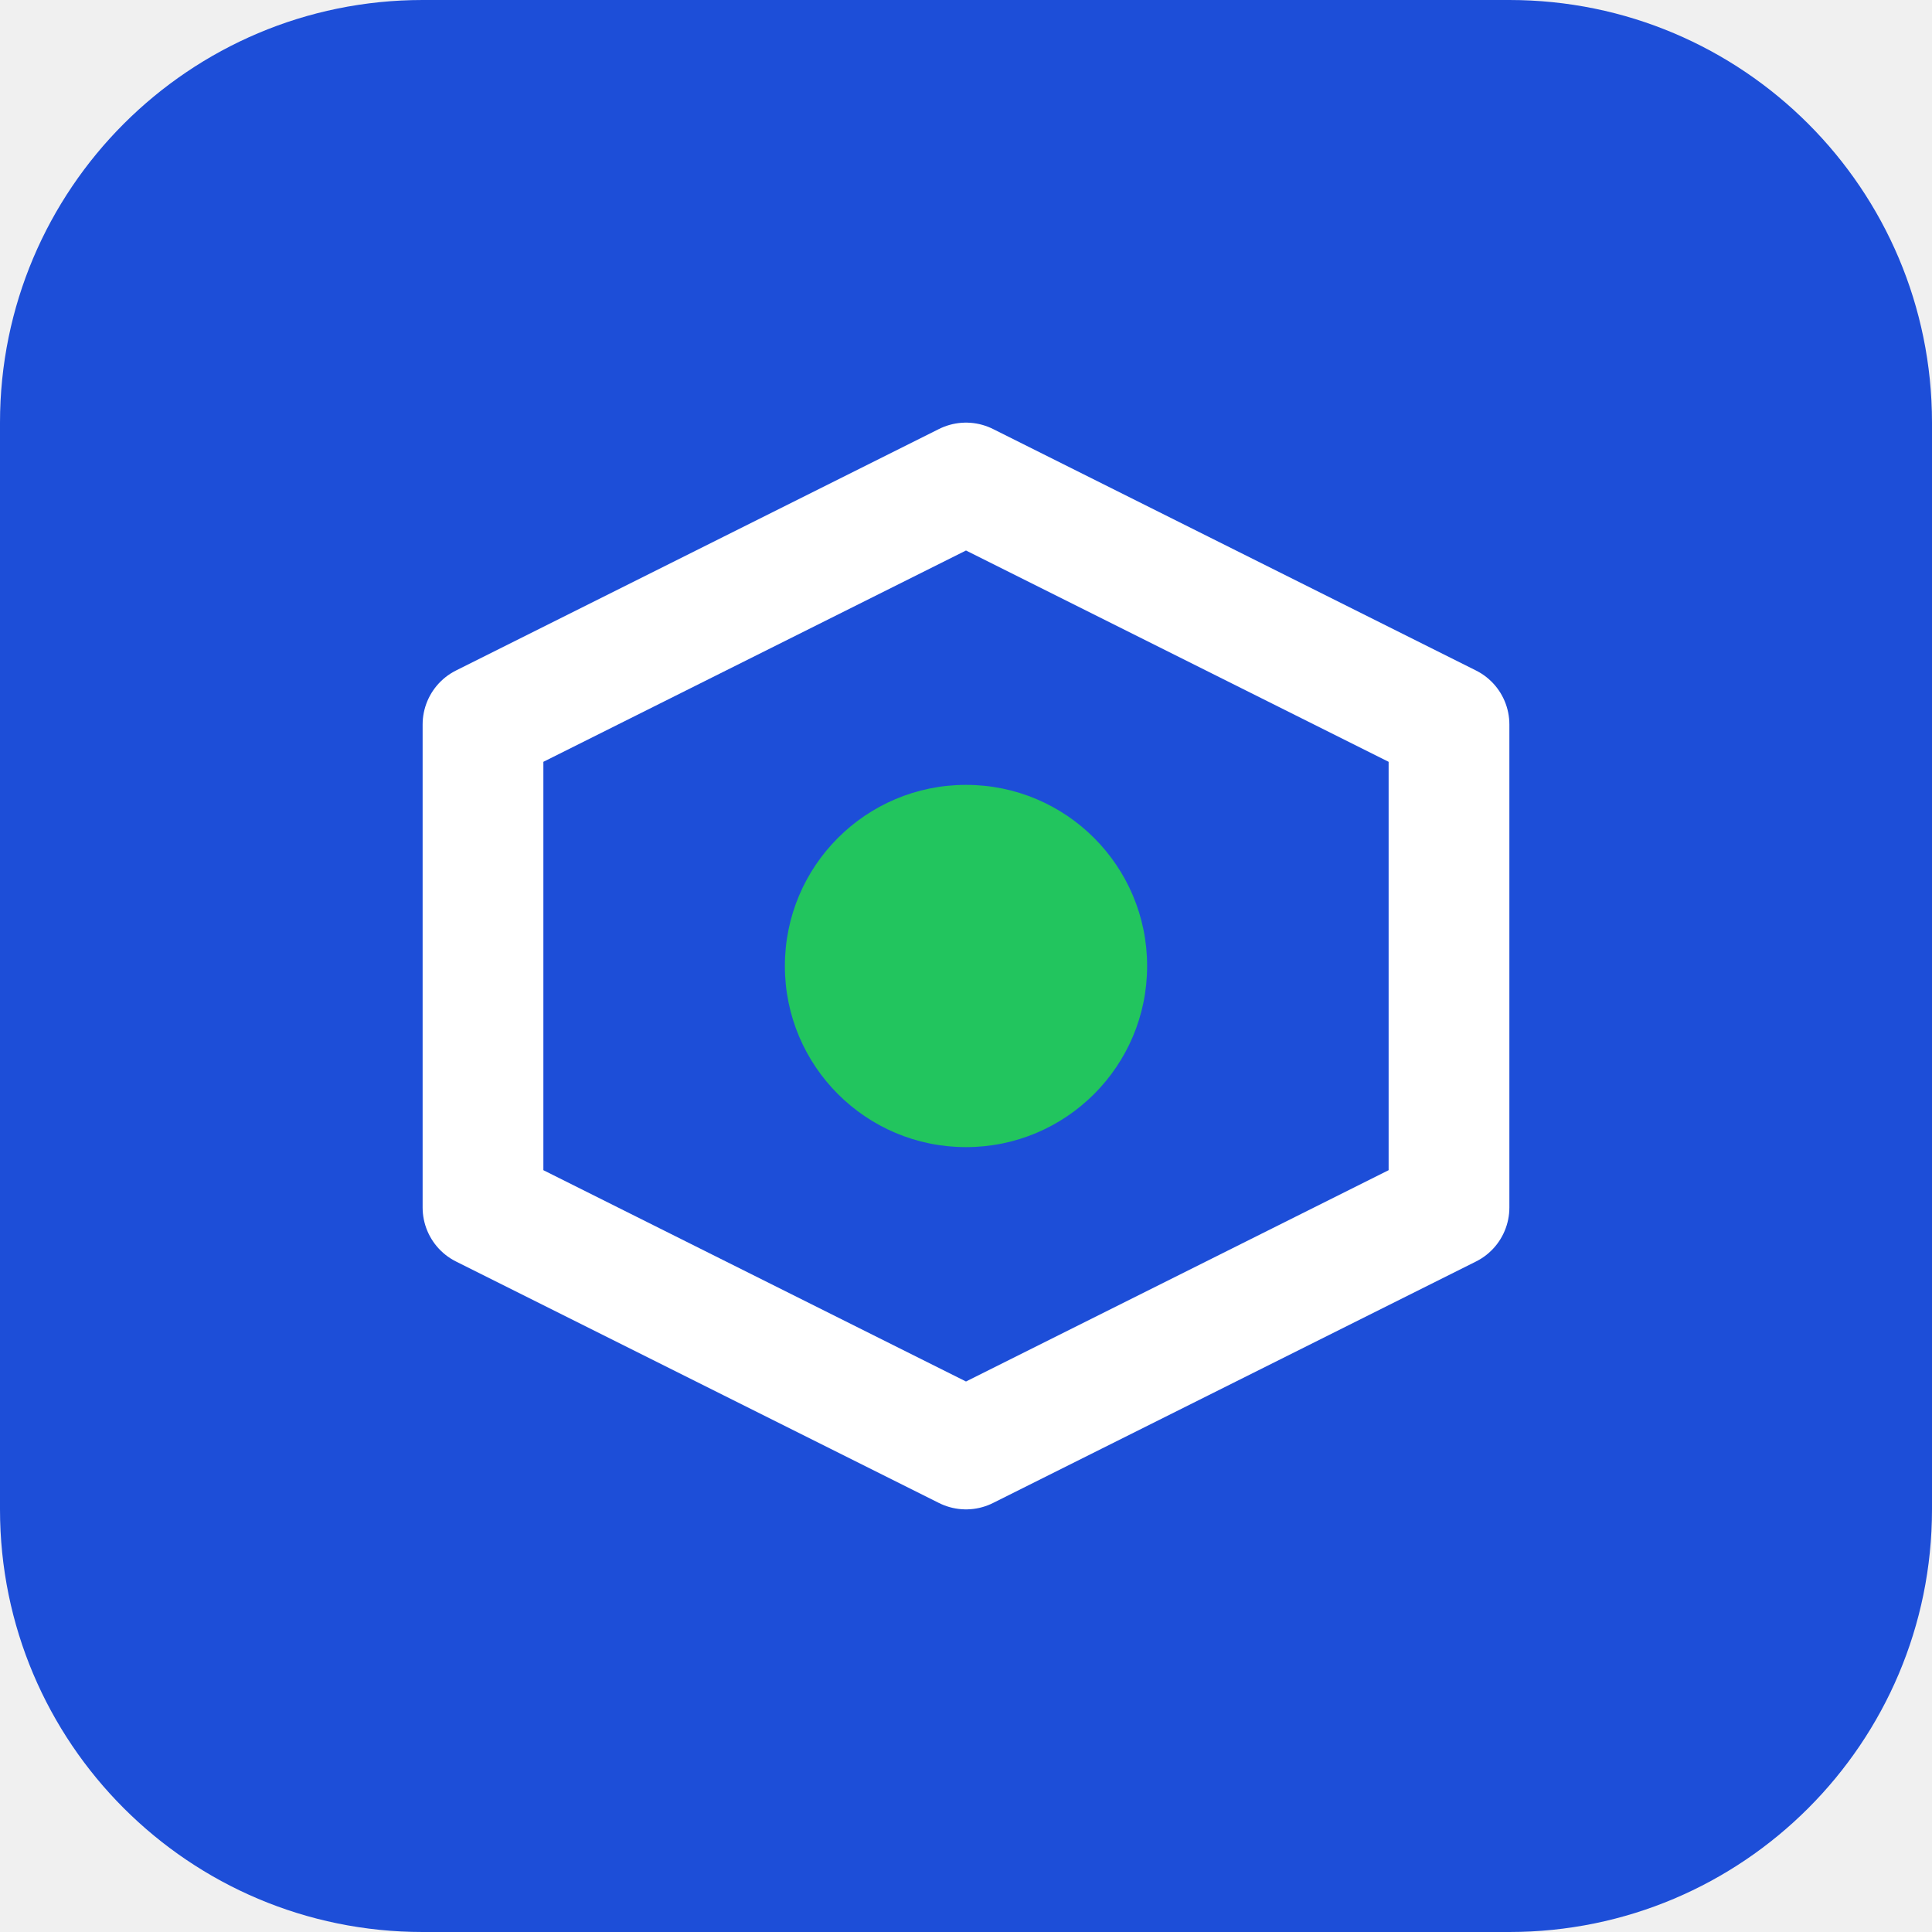
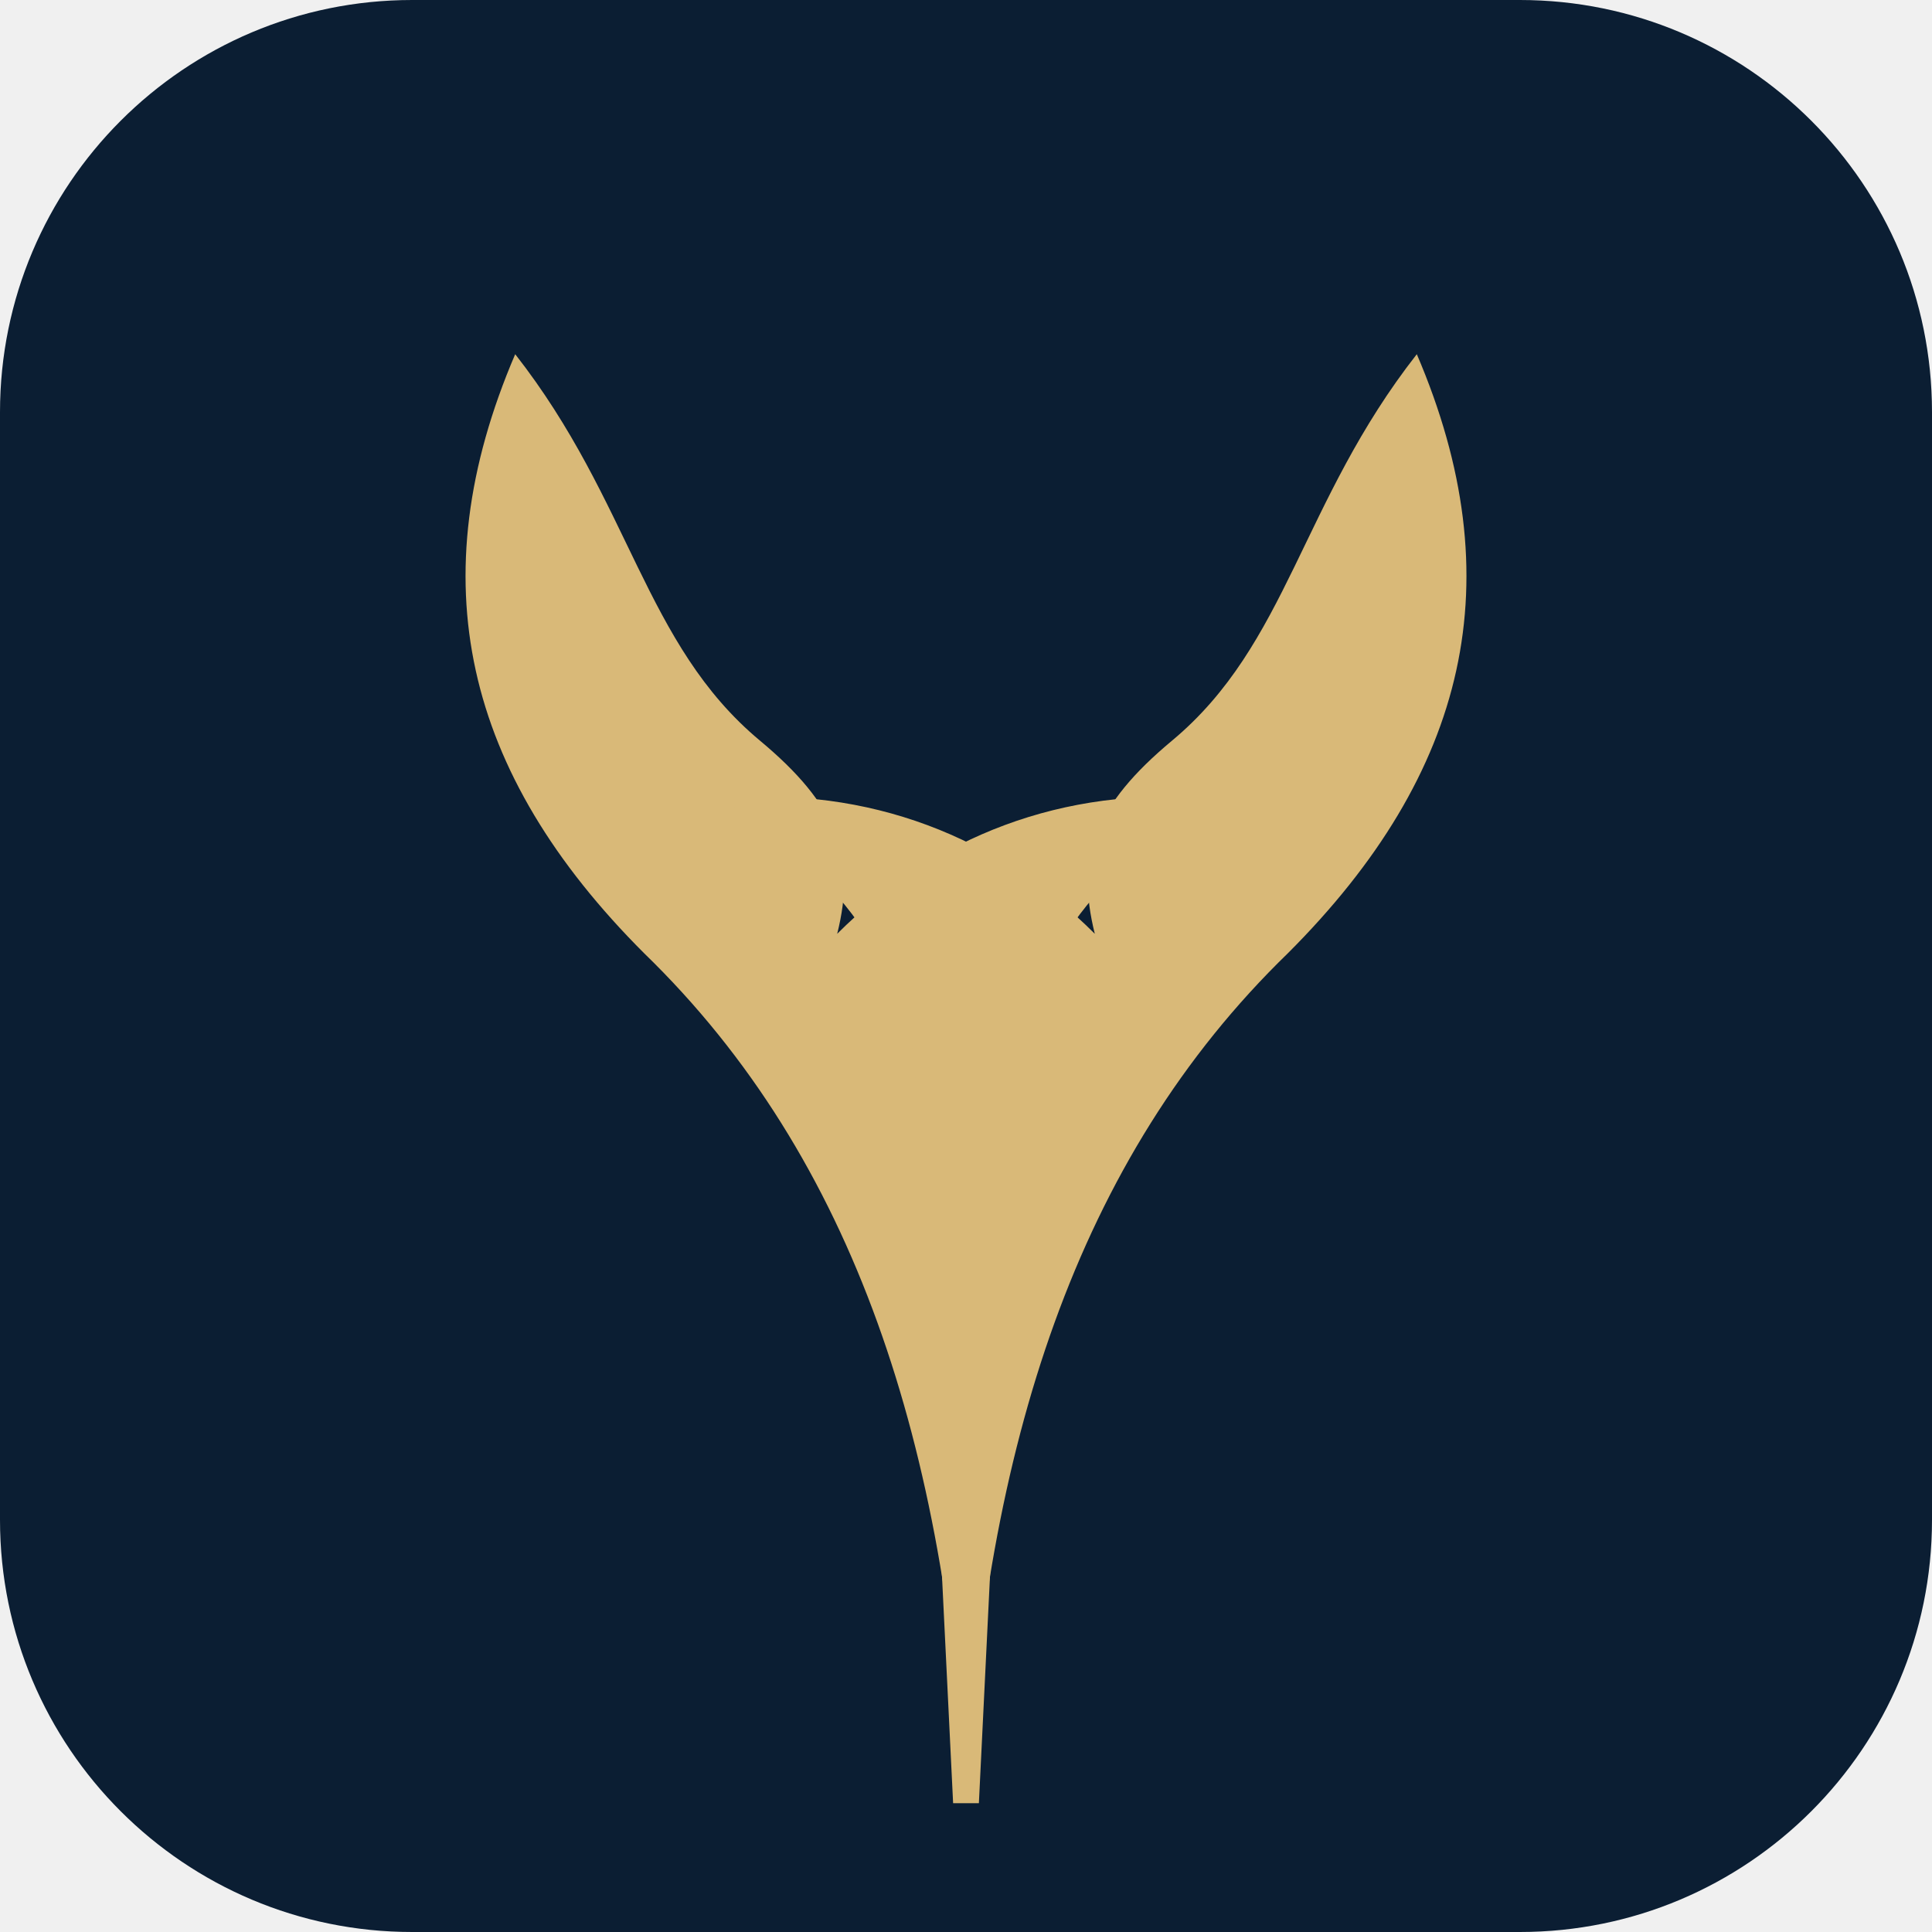
- <svg xmlns="http://www.w3.org/2000/svg" viewBox="0 0 64 64">
-   <rect width="64" height="64" rx="14" fill="#1d4ed8" />
-   <path d="M16 40 L16 24 L32 16 L48 24 L48 40 L32 48 Z" fill="none" stroke="#ffffff" stroke-width="4" stroke-linejoin="round" />
-   <circle cx="32" cy="32" r="6" fill="#22c55e" />
+ <svg xmlns="http://www.w3.org/2000/svg" viewBox="0 0 300 300">
+   <rect width="300" height="300" rx="64" fill="#0b1e33" />
+   <g fill="#d9b978">
+     <path d="M150 280C147 225 133 180 100 148C72 120 65 90 80 55C98 78 100 100 118 115C130 125 133 133 130 145C145 130 165 122 188 124C172 134 160 148 158 165C156 195 154 240 152 280Z" />
+     <path transform="scale(-1,1) translate(-300,0)" d="M150 280C147 225 133 180 100 148C72 120 65 90 80 55C98 78 100 100 118 115C130 125 133 133 130 145C145 130 165 122 188 124C172 134 160 148 158 165C156 195 154 240 152 280Z" />
+   </g>
</svg>
